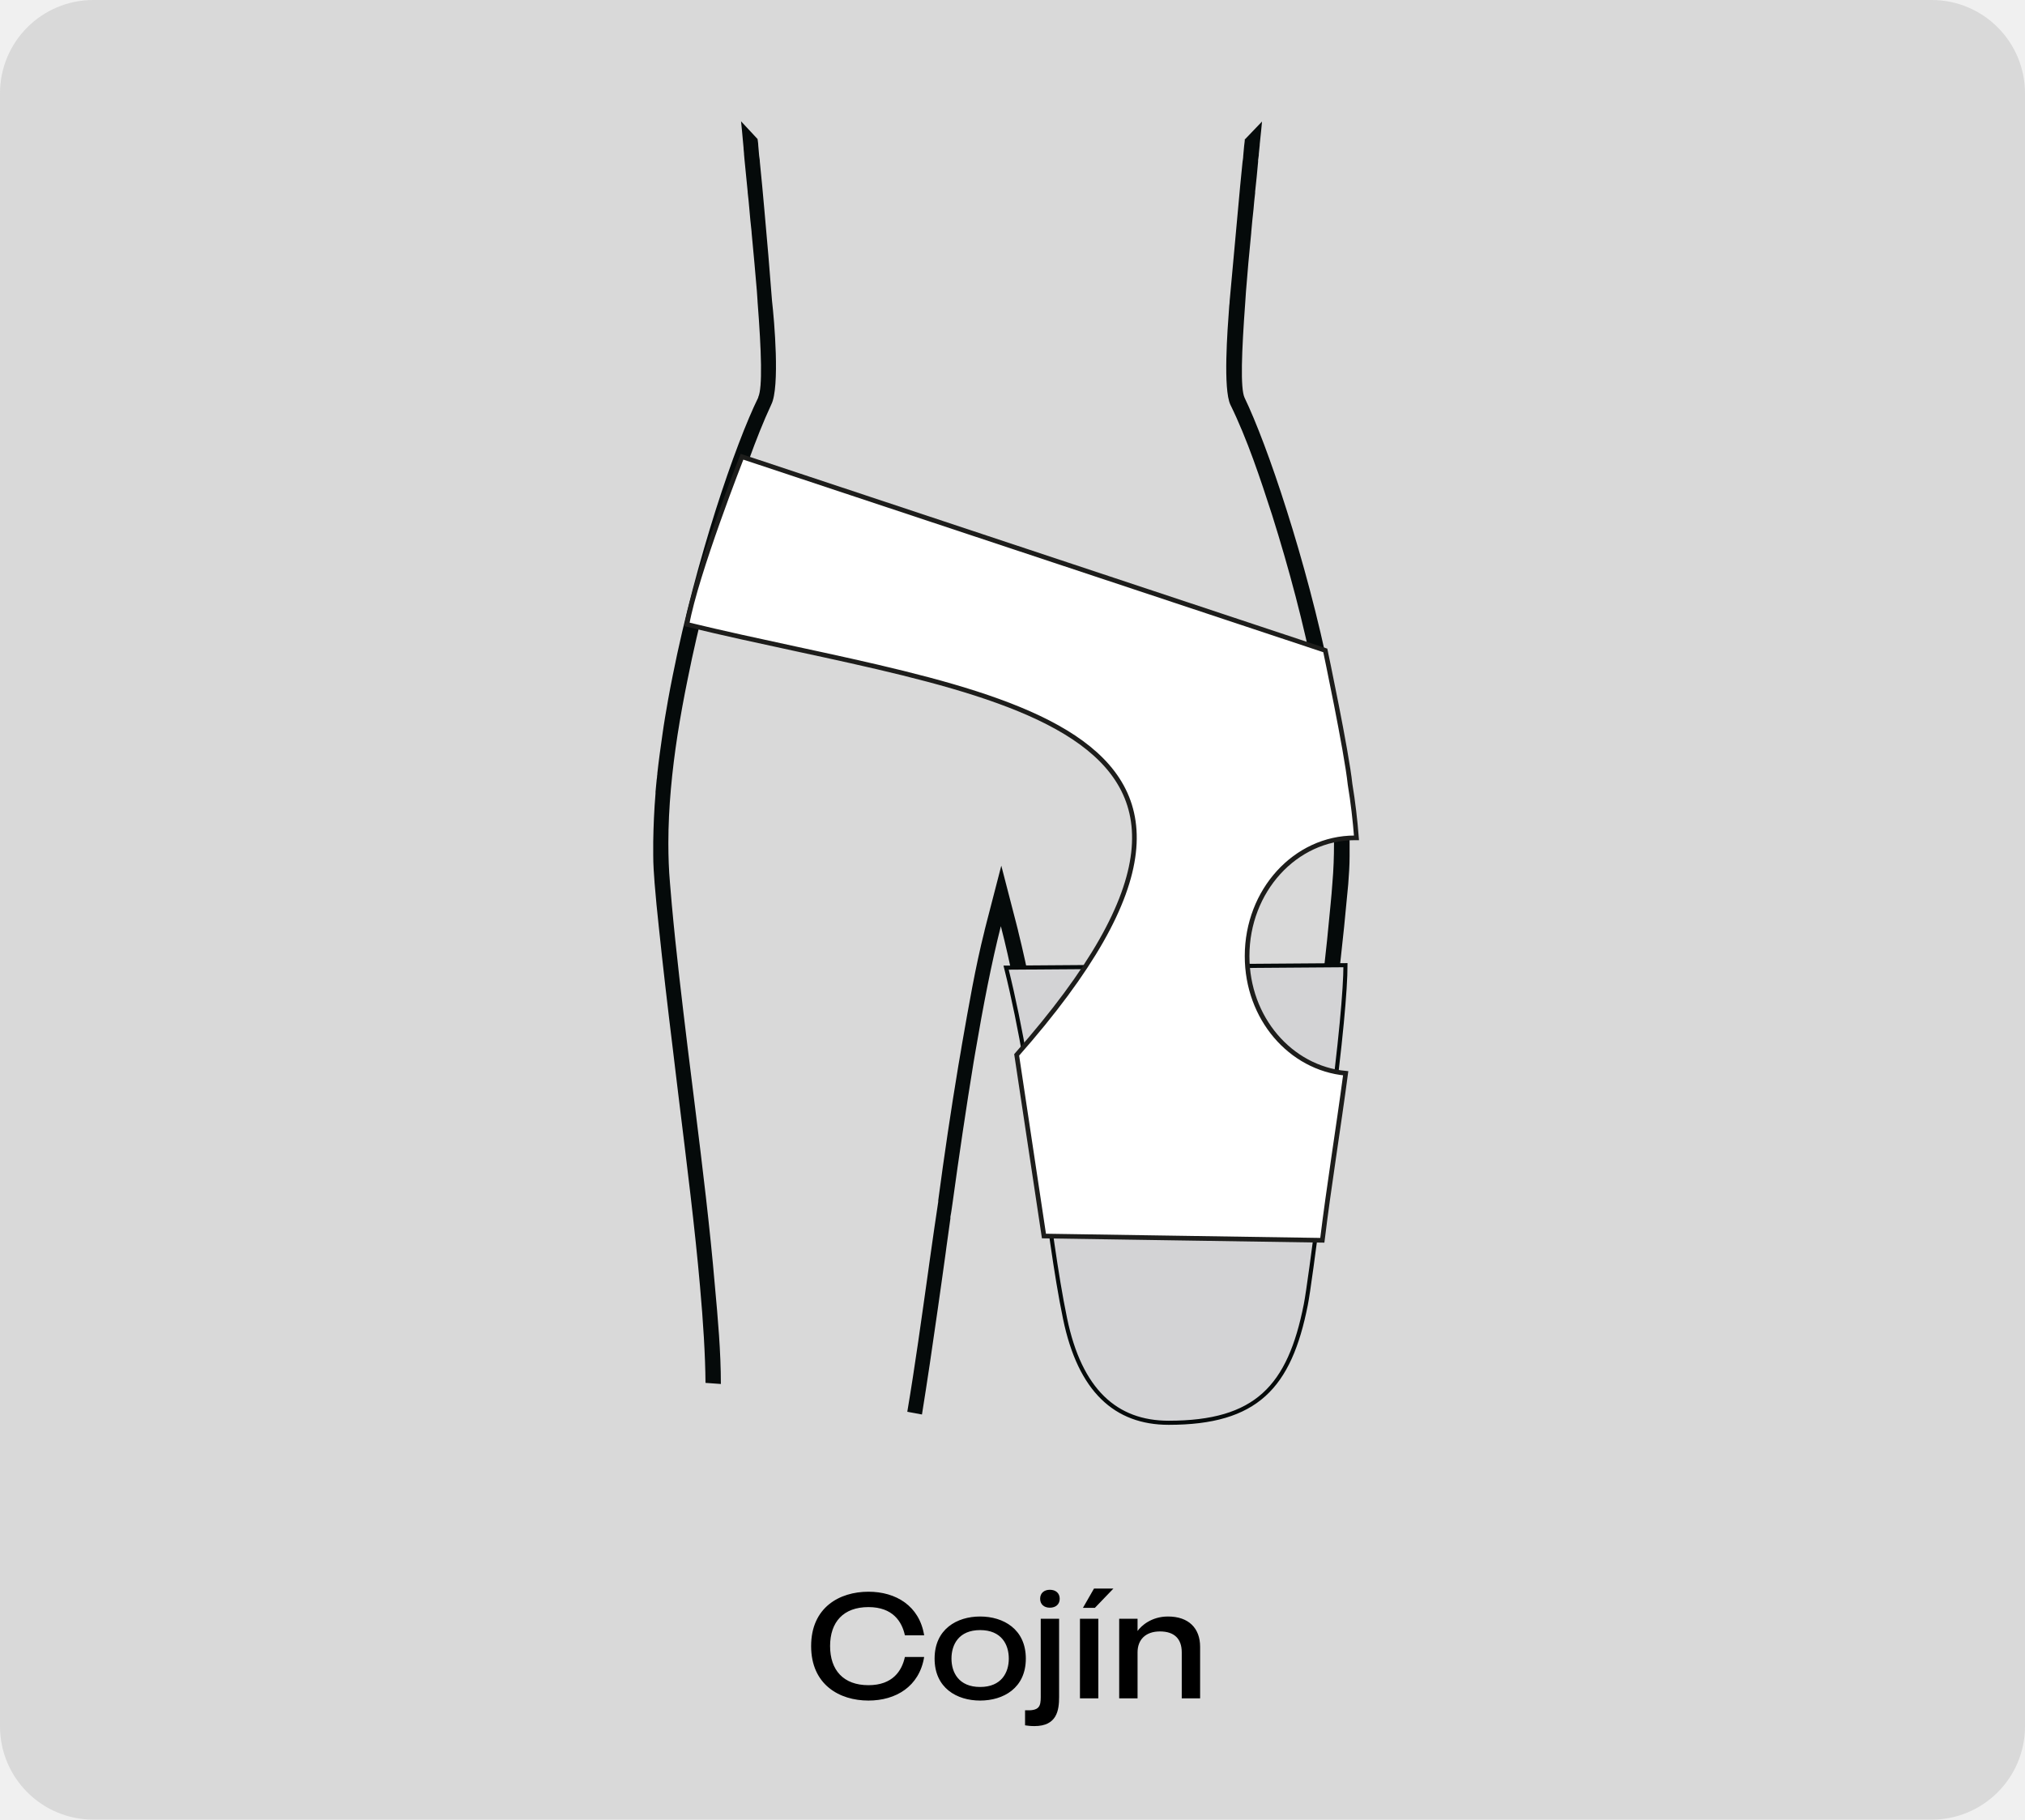
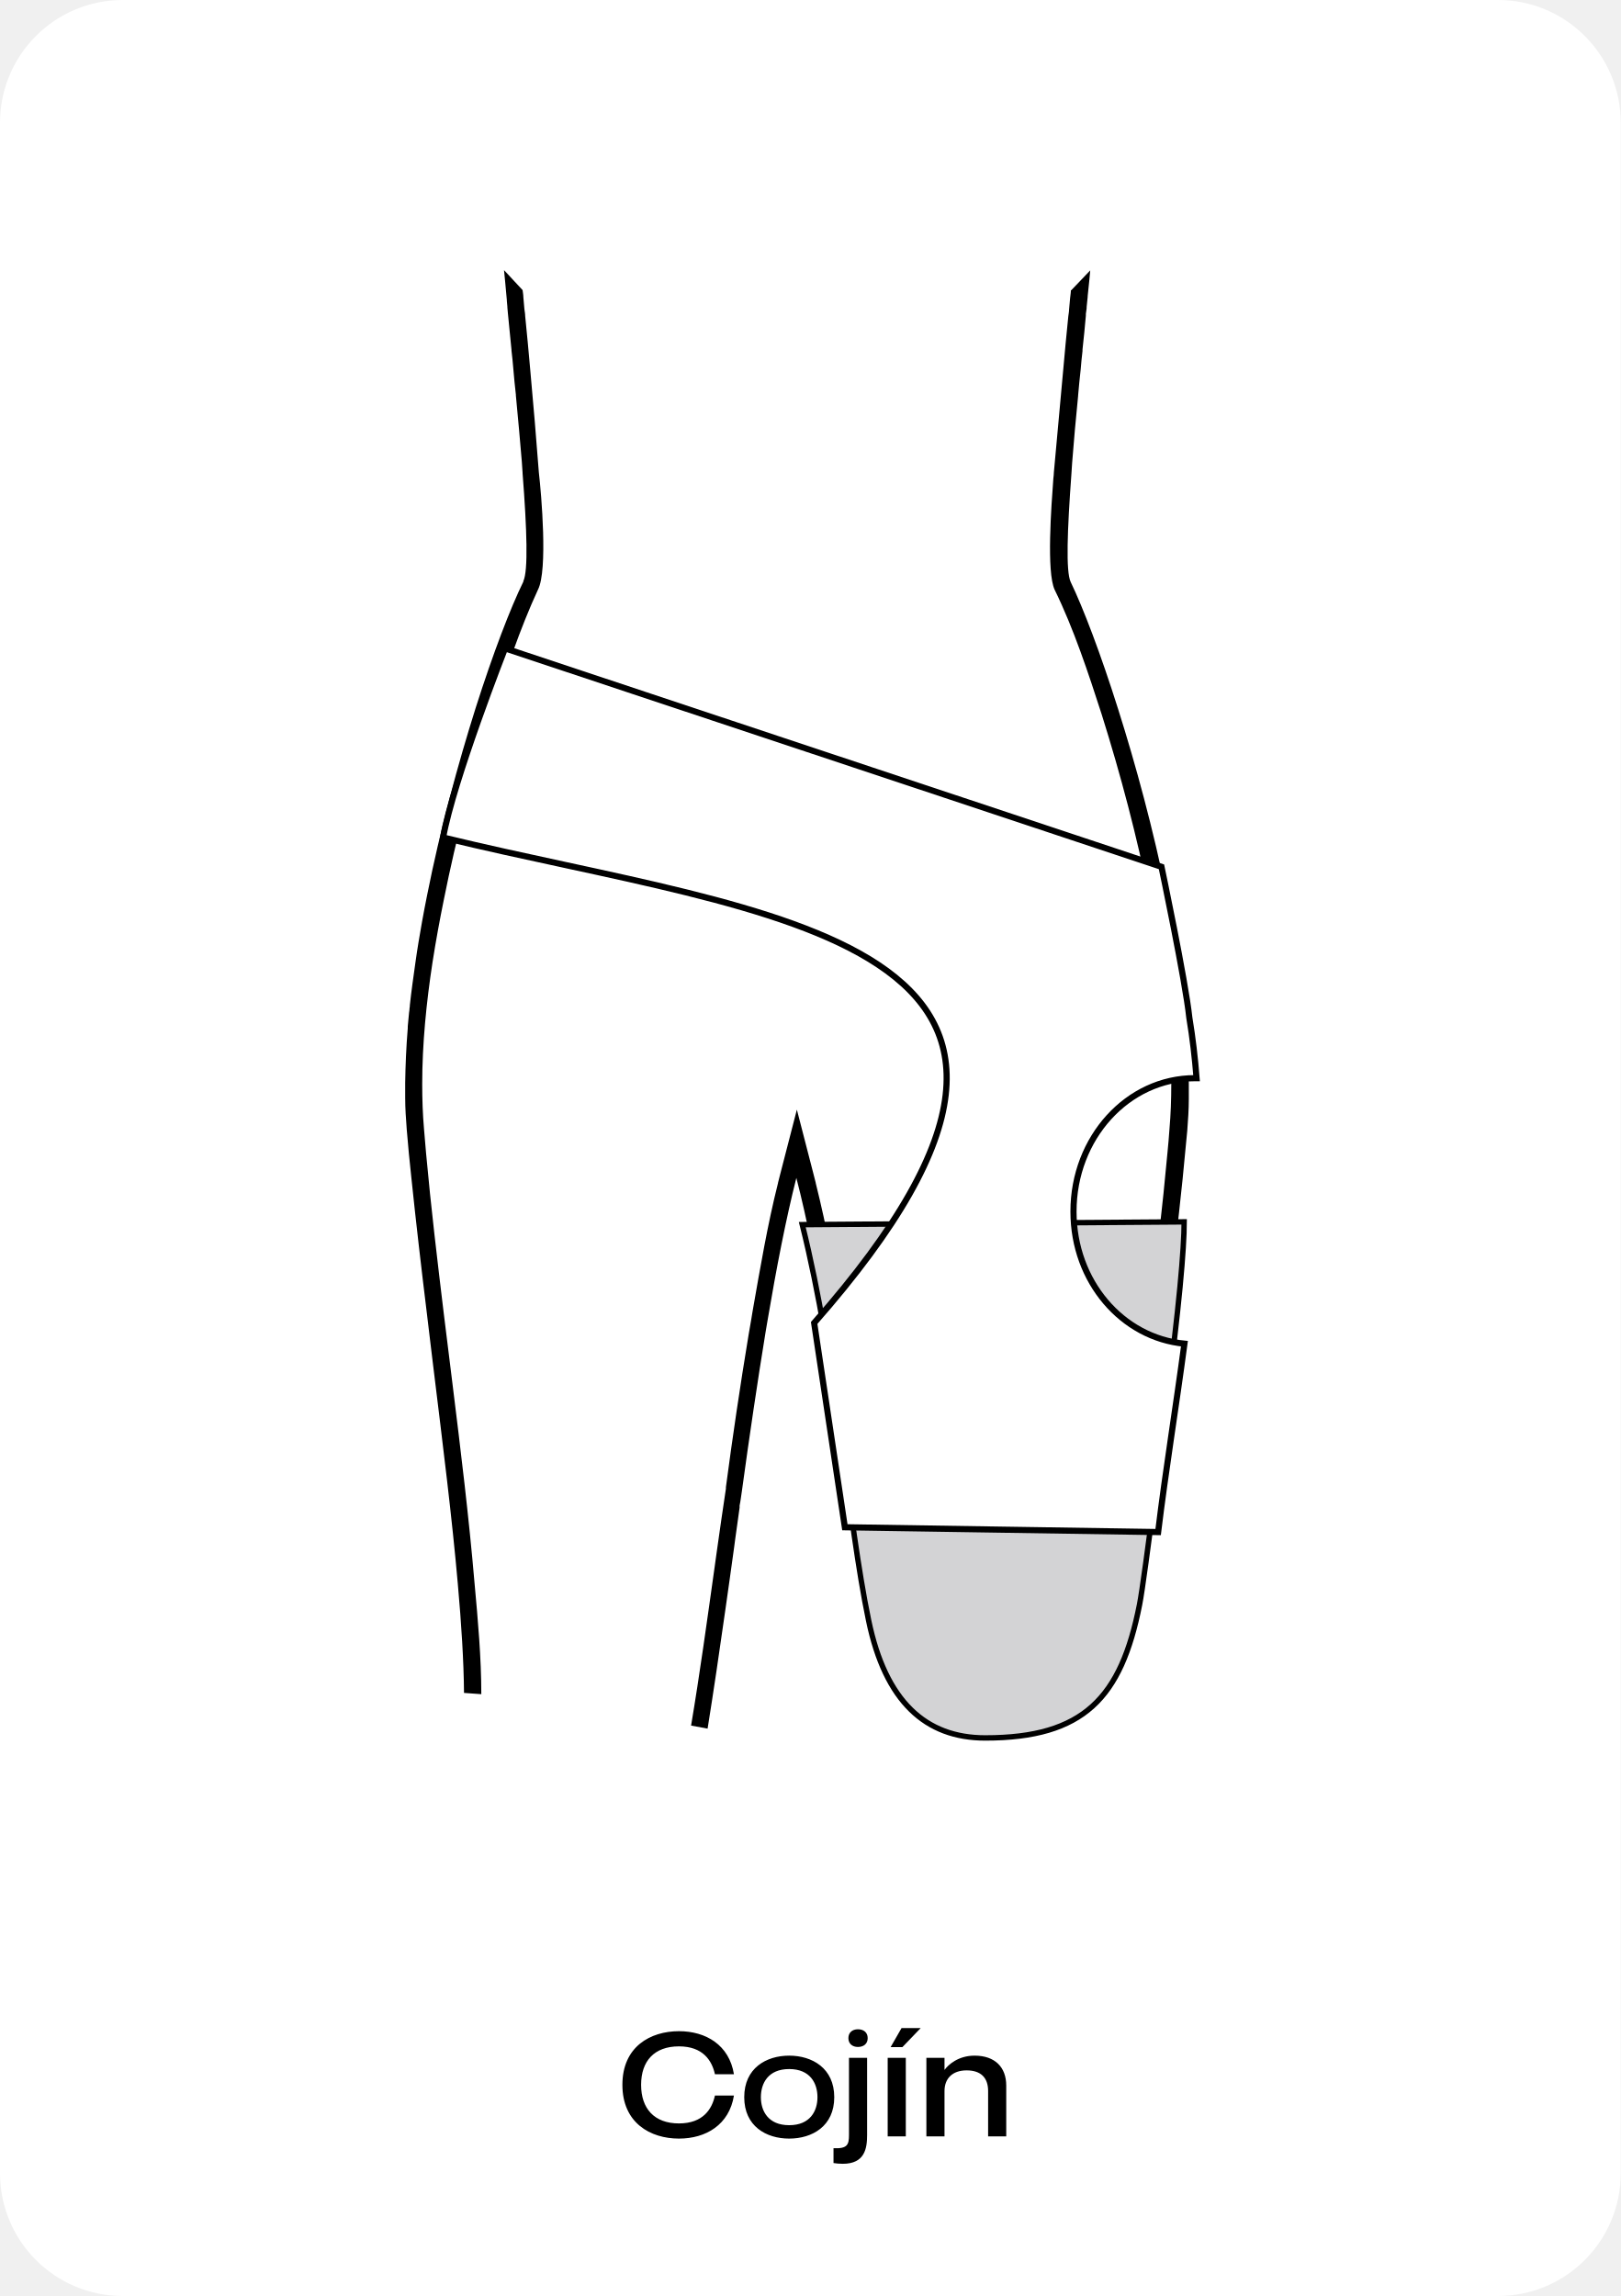
- <svg xmlns="http://www.w3.org/2000/svg" width="217" height="195" viewBox="0 0 217 195" fill="none">
-   <rect x="8.52372e-06" y="2.47442e-05" width="217" height="195" rx="10" fill="#D9D9D9" />
-   <g clip-path="url(#clip0_3841_2327)">
-     <path fill-rule="evenodd" clip-rule="evenodd" d="M98.798 151.583C99.363 148.076 99.928 144.256 100.494 140.267C100.764 138.321 101.059 136.351 101.329 134.333L101.427 133.588C101.575 132.603 101.698 131.594 101.845 130.585V130.392C101.943 129.936 101.992 129.455 102.066 128.999C102.779 123.809 103.541 118.668 104.327 113.863C104.376 113.526 104.45 113.19 104.499 112.853C105.359 107.784 106.268 103.123 107.251 99.255C108.258 103.123 109.167 107.784 110.027 112.877C110.077 113.19 110.126 113.526 110.199 113.863C111.01 118.692 111.747 123.857 112.485 128.999C112.558 129.479 112.607 129.936 112.681 130.416V130.585C112.853 131.57 112.976 132.531 113.123 133.492L113.271 134.525C113.394 135.39 113.517 136.255 113.639 137.12H115.31C115.261 136.831 115.237 136.567 115.187 136.279C115.089 135.63 115.015 134.981 114.917 134.309C114.647 132.459 114.401 130.609 114.131 128.759V128.615C113.467 123.809 112.779 119.004 111.969 114.151C111.87 113.622 111.797 113.094 111.698 112.589C110.961 108.312 110.15 103.964 109.094 99.735V99.711C109.02 99.423 108.946 99.135 108.873 98.846L107.3 92.768L105.727 98.846C105.654 99.135 105.58 99.423 105.506 99.711V99.735C104.499 103.723 103.811 107.808 103.098 111.844C103.049 112.085 103.024 112.325 102.975 112.589C102.877 113.118 102.803 113.622 102.705 114.151C101.894 119.028 101.182 123.833 100.543 128.639V128.783C100.248 130.705 99.978 132.627 99.707 134.525C99.634 135.102 99.535 135.678 99.462 136.279C98.749 141.324 98.061 146.346 97.226 151.295" fill="#050A0A" />
-     <path fill-rule="evenodd" clip-rule="evenodd" d="M133.395 14.898C133.395 15.138 133.346 15.379 133.321 15.643C133.296 16.003 133.247 16.364 133.223 16.724C133.223 16.94 133.174 17.157 133.149 17.373C132.977 19.103 132.805 20.808 132.658 22.538C132.363 25.758 132.068 28.977 131.773 32.221C131.773 32.389 131.748 32.581 131.724 32.797C131.527 35.44 131.06 41.687 131.847 43.369C133.665 47.069 135.066 51.322 136.319 55.19C138.137 60.956 139.71 66.891 140.889 72.801C141.258 74.747 141.626 76.789 141.946 78.856C142.535 82.652 142.929 86.568 142.953 90.34C142.953 91.782 142.904 93.223 142.781 94.617C142.732 95.385 142.658 96.154 142.585 96.923C142.118 102.065 141.503 107.158 140.889 112.228C140.619 114.558 140.324 116.913 140.029 119.243C139.292 125.202 138.53 131.184 137.965 137.143H139.661C140.201 131.16 141.037 124.433 141.897 117.538C142.118 115.832 142.314 114.126 142.535 112.42C143.076 108.023 143.592 103.602 144.034 99.35C144.182 97.788 144.329 96.274 144.477 94.761C144.55 93.776 144.624 92.767 144.624 91.734C144.624 91.277 144.624 90.796 144.624 90.34C144.624 88.682 144.526 86.928 144.378 85.15V85.03C144.329 84.574 144.305 84.141 144.255 83.685C144.255 83.517 144.231 83.348 144.206 83.156C144.206 83.084 144.206 83.012 144.182 82.916C144.034 81.57 143.862 80.177 143.641 78.808C143.445 77.582 143.248 76.333 143.027 75.083C142.879 74.219 142.707 73.354 142.535 72.489C141.258 66.194 139.562 59.971 137.891 54.709C136.221 49.424 134.574 45.123 133.37 42.624C132.903 41.639 133.051 37.723 133.444 32.365C133.468 31.981 133.493 31.62 133.518 31.26C133.665 29.314 133.862 27.175 134.083 24.941V24.893C134.156 24.076 134.23 23.259 134.328 22.418C134.378 21.842 134.427 21.265 134.5 20.688V20.544C134.623 19.487 134.722 18.406 134.82 17.325V17.157L134.894 16.628V16.58V16.508L134.992 15.547V15.475C135.09 14.658 135.238 13.024 135.238 13.024L133.419 14.922L133.395 14.898ZM77.249 148.315C77.249 144.855 76.929 141.299 76.61 137.816C76.069 131.473 75.283 125.106 74.497 118.763C74.226 116.576 73.956 114.414 73.686 112.228C73.072 107.158 72.457 102.065 71.99 96.923C71.917 96.154 71.868 95.385 71.794 94.617C71.671 93.223 71.622 91.806 71.622 90.34C71.622 86.544 72.015 82.58 72.605 78.759C72.924 76.717 73.293 74.723 73.686 72.801C74.865 66.891 76.438 60.956 78.256 55.19C79.509 51.322 80.934 47.045 82.654 43.345C83.588 41.495 82.974 34.335 82.728 32.221C82.482 29.001 82.212 25.782 81.917 22.562C81.77 20.832 81.598 19.079 81.426 17.349C81.426 17.133 81.377 16.916 81.352 16.7C81.328 16.316 81.278 15.955 81.254 15.571C81.254 15.355 81.205 15.114 81.18 14.898L79.411 13C79.411 13 79.608 14.922 79.681 15.859V15.931L79.73 16.46V16.532L79.779 17.084C79.902 18.262 80.001 19.415 80.124 20.568V20.64C80.197 21.217 80.246 21.794 80.296 22.346C80.369 23.187 80.443 24.028 80.541 24.845V24.917C80.762 27.127 80.934 29.242 81.106 31.188C81.131 31.548 81.156 31.933 81.18 32.269V32.317C81.598 37.675 81.721 41.567 81.254 42.552V42.6C80.025 45.099 78.379 49.376 76.708 54.613C75.037 59.899 73.342 66.098 72.089 72.392C71.917 73.257 71.745 74.122 71.597 74.963C71.376 76.213 71.155 77.486 70.983 78.735C70.786 80.129 70.59 81.498 70.442 82.868C70.442 82.94 70.442 83.036 70.418 83.108C70.418 83.252 70.393 83.397 70.369 83.565C70.319 83.997 70.295 84.43 70.246 84.862V84.958V85.03C70.098 86.808 70.025 88.562 70 90.22C70 90.7 70 91.157 70 91.637C70 92.671 70.074 93.656 70.147 94.641C70.27 96.154 70.418 97.692 70.59 99.254C71.032 103.506 71.548 107.927 72.089 112.324C72.285 114.03 72.506 115.736 72.703 117.417C73.588 124.625 74.472 131.641 75.013 137.84C75.357 141.684 75.578 145.192 75.602 148.195" fill="#050A0A" />
-     <path d="M107.816 103.698C111.109 116.912 112.141 131.736 114.131 141.299C115.728 149.011 119.561 152.471 125.237 152.471C134.624 152.471 138.186 148.651 139.931 139.809C140.422 137.382 142.462 120.804 142.462 120.804C143.69 111.723 144.182 105.908 144.182 103.434L107.816 103.698Z" fill="#D3D3D5" stroke="#050A0A" stroke-width="0.44" stroke-miterlimit="10" />
-     <path d="M133.64 102.449C133.64 95.458 138.8 89.788 145.189 89.788C145.238 89.788 145.287 89.788 145.361 89.788C145.214 87.89 144.992 85.968 144.673 84.046C144.304 80.514 142.019 69.702 142.019 69.702L79.509 48.943C79.509 48.943 74.57 61.509 73.612 66.915C104.621 74.459 141.38 76.285 108.946 113.045L111.87 132.458L141.7 132.915C142.412 127.076 143.395 121.094 144.206 115.015C138.284 114.463 133.64 109.105 133.64 102.474V102.449Z" fill="white" stroke="#1D1D1B" stroke-width="0.5" stroke-miterlimit="10" />
+ <svg xmlns="http://www.w3.org/2000/svg" width="132" height="187" viewBox="0 0 132 187" fill="none">
+   <rect width="132" height="187" rx="10" fill="white" />
+   <path d="M55.299 172.944C57.255 172.944 57.987 171.78 58.227 170.676H59.775C59.391 173.052 57.495 174.18 55.299 174.18C52.971 174.18 50.691 172.908 50.691 169.8C50.691 166.692 52.971 165.432 55.299 165.432C57.495 165.432 59.391 166.56 59.775 168.936H58.227C57.987 167.832 57.255 166.668 55.299 166.668C53.283 166.668 52.215 167.868 52.215 169.8C52.215 171.732 53.283 172.944 55.299 172.944ZM64.274 167.424C66.146 167.424 67.946 168.444 67.946 170.808C67.946 173.172 66.146 174.18 64.274 174.18C62.402 174.18 60.614 173.172 60.614 170.808C60.614 168.444 62.402 167.424 64.274 167.424ZM64.274 173.088C65.99 173.088 66.578 171.924 66.578 170.808C66.578 169.68 65.99 168.516 64.274 168.516C62.558 168.516 61.97 169.68 61.97 170.808C61.97 171.924 62.558 173.088 64.274 173.088ZM69.145 173.892V167.604H70.621V173.892C70.621 174.972 70.441 176.232 68.641 176.232C68.329 176.232 68.161 176.208 67.885 176.172V174.96C69.025 175.02 69.145 174.66 69.145 173.892ZM69.877 166.716C69.421 166.716 69.097 166.452 69.097 165.996C69.097 165.54 69.421 165.276 69.877 165.276C70.345 165.276 70.669 165.54 70.669 165.996C70.669 166.452 70.345 166.716 69.877 166.716ZM72.297 174V167.604H73.773V174H72.297ZM73.425 165.18H74.985L73.497 166.728H72.537L73.425 165.18ZM79.373 167.424C81.041 167.424 81.953 168.372 81.953 169.86V174H80.477V170.304C80.477 169.224 79.889 168.624 78.725 168.624C77.561 168.624 76.925 169.296 76.925 170.304V174H75.449V167.604H76.925V168.588C77.225 168.168 78.041 167.424 79.373 167.424Z" fill="black" />
+   <g clip-path="url(#clip0_9399_4514)">
+     <rect width="65" height="120" transform="translate(33 22)" fill="white" />
+     <path fill-rule="evenodd" clip-rule="evenodd" d="M57.63 140.789C58.113 137.782 58.596 134.507 59.08 131.089C59.311 129.421 59.563 127.732 59.794 126.002L59.878 125.364C60.004 124.519 60.109 123.655 60.236 122.79V122.625C60.32 122.234 60.362 121.822 60.425 121.43C61.034 116.982 61.686 112.575 62.358 108.456C62.4 108.168 62.463 107.88 62.505 107.591C63.241 103.246 64.018 99.251 64.859 95.935C65.721 99.251 66.498 103.246 67.234 107.612C67.276 107.88 67.318 108.168 67.381 108.456C68.074 112.596 68.705 117.023 69.335 121.43C69.398 121.842 69.44 122.234 69.503 122.645V122.79C69.65 123.634 69.755 124.458 69.882 125.281L70.008 126.167C70.113 126.908 70.218 127.65 70.323 128.391H71.752C71.71 128.144 71.689 127.917 71.647 127.67C71.563 127.114 71.5 126.558 71.416 125.982C71.184 124.396 70.974 122.81 70.743 121.224V121.101C70.176 116.982 69.587 112.863 68.894 108.703C68.81 108.25 68.747 107.797 68.663 107.365C68.032 103.699 67.339 99.972 66.435 96.347V96.327C66.372 96.079 66.309 95.832 66.246 95.585L64.901 90.375L63.556 95.585C63.493 95.832 63.43 96.079 63.367 96.327V96.347C62.505 99.766 61.917 103.267 61.307 106.726C61.265 106.932 61.244 107.138 61.202 107.365C61.118 107.818 61.055 108.25 60.971 108.703C60.278 112.884 59.668 117.003 59.122 121.122V121.245C58.87 122.893 58.638 124.54 58.407 126.167C58.344 126.661 58.26 127.156 58.197 127.67C57.588 131.995 56.999 136.299 56.285 140.541" fill="black" />
+     <path fill-rule="evenodd" clip-rule="evenodd" d="M87.219 23.627C87.219 23.833 87.177 24.039 87.156 24.265C87.135 24.574 87.093 24.883 87.072 25.192C87.072 25.377 87.03 25.563 87.009 25.748C86.862 27.231 86.715 28.693 86.589 30.176C86.337 32.935 86.084 35.695 85.832 38.475C85.832 38.619 85.811 38.784 85.79 38.969C85.622 41.235 85.223 46.589 85.895 48.031C87.45 51.202 88.648 54.847 89.72 58.163C91.275 63.105 92.62 68.192 93.629 73.258C93.944 74.926 94.259 76.677 94.532 78.448C95.037 81.701 95.373 85.058 95.394 88.291C95.394 89.527 95.352 90.763 95.247 91.957C95.205 92.616 95.142 93.275 95.079 93.934C94.68 98.341 94.154 102.707 93.629 107.052C93.398 109.05 93.145 111.068 92.893 113.066C92.263 118.173 91.611 123.301 91.128 128.408H92.578C93.04 123.28 93.755 117.514 94.49 111.604C94.68 110.141 94.848 108.679 95.037 107.217C95.499 103.448 95.941 99.659 96.319 96.014C96.445 94.675 96.571 93.378 96.697 92.081C96.76 91.236 96.823 90.371 96.823 89.486C96.823 89.095 96.823 88.683 96.823 88.291C96.823 86.87 96.739 85.367 96.613 83.843V83.74C96.571 83.349 96.55 82.978 96.508 82.587C96.508 82.443 96.487 82.299 96.466 82.134C96.466 82.072 96.466 82.01 96.445 81.928C96.319 80.775 96.172 79.58 95.983 78.406C95.814 77.356 95.646 76.285 95.457 75.214C95.331 74.473 95.184 73.732 95.037 72.99C93.944 67.595 92.494 62.261 91.065 57.751C89.636 53.22 88.228 49.534 87.198 47.392C86.799 46.548 86.925 43.191 87.261 38.599C87.282 38.269 87.303 37.96 87.324 37.651C87.45 35.983 87.618 34.15 87.808 32.235V32.194C87.871 31.494 87.934 30.794 88.018 30.073C88.06 29.578 88.102 29.084 88.165 28.59V28.466C88.27 27.56 88.354 26.634 88.438 25.707V25.563L88.501 25.11V25.069V25.007L88.585 24.183V24.121C88.669 23.421 88.795 22.021 88.795 22.021L87.24 23.648L87.219 23.627ZM39.2 137.984C39.2 135.019 38.926 131.971 38.653 128.985C38.191 123.548 37.518 118.091 36.846 112.654C36.615 110.78 36.383 108.926 36.152 107.052C35.627 102.707 35.102 98.341 34.702 93.934C34.639 93.275 34.597 92.616 34.534 91.957C34.429 90.763 34.387 89.548 34.387 88.291C34.387 85.038 34.723 81.64 35.228 78.365C35.501 76.615 35.816 74.905 36.152 73.258C37.161 68.192 38.506 63.105 40.061 58.163C41.133 54.847 42.352 51.181 43.823 48.01C44.621 46.424 44.096 40.287 43.886 38.475C43.676 35.715 43.445 32.956 43.192 30.196C43.066 28.714 42.919 27.21 42.772 25.727C42.772 25.542 42.73 25.357 42.709 25.171C42.688 24.842 42.646 24.533 42.625 24.203C42.625 24.018 42.583 23.812 42.562 23.627L41.049 22C41.049 22 41.217 23.648 41.28 24.451V24.512L41.322 24.965V25.027L41.364 25.501C41.469 26.51 41.553 27.498 41.658 28.487V28.549C41.721 29.043 41.763 29.537 41.805 30.011C41.868 30.732 41.931 31.453 42.016 32.153V32.215C42.205 34.109 42.352 35.921 42.499 37.59C42.52 37.898 42.541 38.228 42.562 38.516V38.557C42.919 43.15 43.024 46.486 42.625 47.33V47.371C41.574 49.513 40.166 53.179 38.737 57.668C37.308 62.199 35.858 67.512 34.786 72.908C34.639 73.649 34.492 74.391 34.366 75.111C34.177 76.182 33.988 77.274 33.841 78.345C33.672 79.539 33.504 80.713 33.378 81.887C33.378 81.948 33.378 82.031 33.357 82.093C33.357 82.216 33.336 82.34 33.315 82.484C33.273 82.855 33.252 83.225 33.21 83.596V83.678V83.74C33.084 85.264 33.021 86.767 33 88.188C33 88.6 33 88.992 33 89.403C33 90.289 33.063 91.133 33.126 91.978C33.231 93.275 33.357 94.593 33.504 95.932C33.883 99.577 34.324 103.366 34.786 107.135C34.954 108.597 35.144 110.059 35.312 111.501C36.068 117.679 36.825 123.692 37.287 129.005C37.581 132.3 37.77 135.307 37.791 137.881" fill="black" />
+     <path d="M65.342 99.742C68.158 111.069 69.041 123.775 70.743 131.971C72.109 138.582 75.388 141.548 80.242 141.548C88.27 141.548 91.317 138.273 92.809 130.695C93.229 128.615 94.974 114.405 94.974 114.405C96.025 106.62 96.445 101.637 96.445 99.516L65.342 99.742Z" fill="#D3D3D5" stroke="black" stroke-width="0.44" stroke-miterlimit="10" />
+     <path d="M87.43 98.667C87.43 92.674 91.843 87.814 97.307 87.814C97.349 87.814 97.391 87.814 97.454 87.814C97.328 86.187 97.138 84.54 96.865 82.892C96.55 79.865 94.596 70.598 94.596 70.598L41.133 52.805C41.133 52.805 36.909 63.575 36.089 68.209C62.611 74.675 94.049 76.24 66.309 107.749L68.81 124.389L94.323 124.78C94.932 119.776 95.772 114.648 96.466 109.438C91.401 108.964 87.43 104.372 87.43 98.688V98.667Z" fill="white" stroke="black" stroke-width="0.5" stroke-miterlimit="10" />
  </g>
-   <path d="M93.065 180.592C95.673 180.592 96.649 179.04 96.969 177.568H99.033C98.521 180.736 95.993 182.24 93.065 182.24C89.961 182.24 86.921 180.544 86.921 176.4C86.921 172.256 89.961 170.576 93.065 170.576C95.993 170.576 98.521 172.08 99.033 175.248H96.969C96.649 173.776 95.673 172.224 93.065 172.224C90.377 172.224 88.953 173.824 88.953 176.4C88.953 178.976 90.377 180.592 93.065 180.592ZM105.032 173.232C107.528 173.232 109.928 174.592 109.928 177.744C109.928 180.896 107.528 182.24 105.032 182.24C102.536 182.24 100.152 180.896 100.152 177.744C100.152 174.592 102.536 173.232 105.032 173.232ZM105.032 180.784C107.32 180.784 108.104 179.232 108.104 177.744C108.104 176.24 107.32 174.688 105.032 174.688C102.744 174.688 101.96 176.24 101.96 177.744C101.96 179.232 102.744 180.784 105.032 180.784ZM111.526 181.856V173.472H113.494V181.856C113.494 183.296 113.254 184.976 110.854 184.976C110.438 184.976 110.214 184.944 109.846 184.896V183.28C111.366 183.36 111.526 182.88 111.526 181.856ZM112.502 172.288C111.894 172.288 111.462 171.936 111.462 171.328C111.462 170.72 111.894 170.368 112.502 170.368C113.126 170.368 113.558 170.72 113.558 171.328C113.558 171.936 113.126 172.288 112.502 172.288ZM115.729 182V173.472H117.697V182H115.729ZM117.233 170.24H119.313L117.329 172.304H116.049L117.233 170.24ZM125.165 173.232C127.389 173.232 128.605 174.496 128.605 176.48V182H126.637V177.072C126.637 175.632 125.853 174.832 124.301 174.832C122.749 174.832 121.901 175.728 121.901 177.072V182H119.933V173.472H121.901V174.784C122.301 174.224 123.389 173.232 125.165 173.232Z" fill="black" />
  <defs>
-     <clipPath id="clip0_3841_2327">
-       <rect width="76" height="140" fill="white" transform="translate(70 13)" />
+     <clipPath id="clip0_9399_4514">
+       <rect width="65" height="120" fill="white" transform="translate(33 22)" />
    </clipPath>
  </defs>
</svg>
